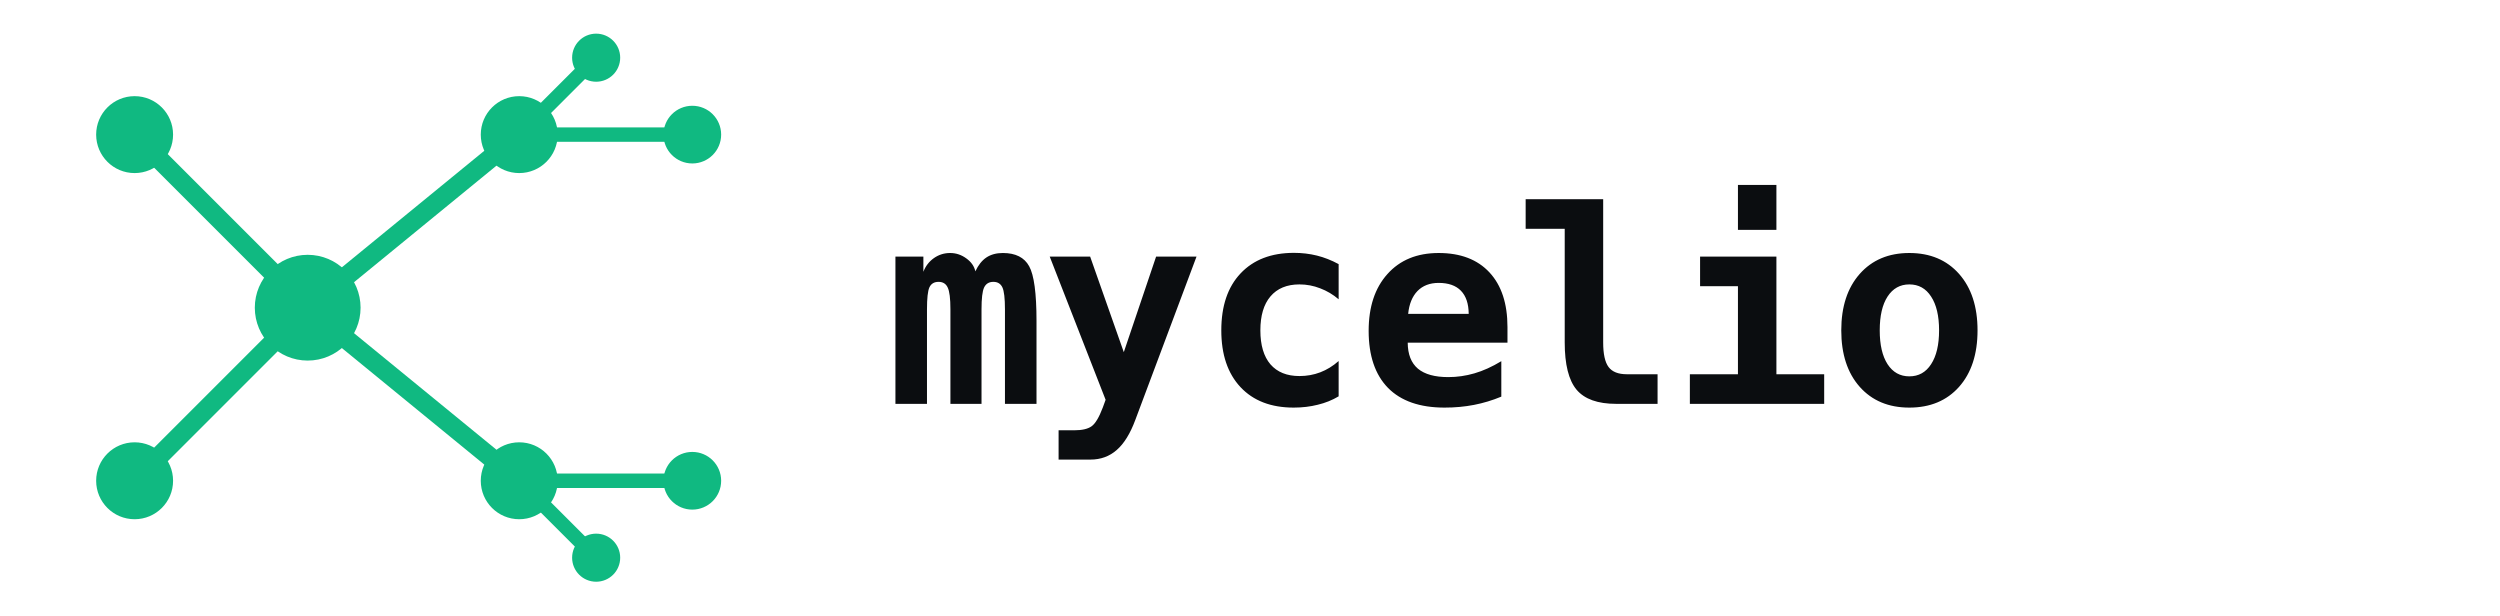
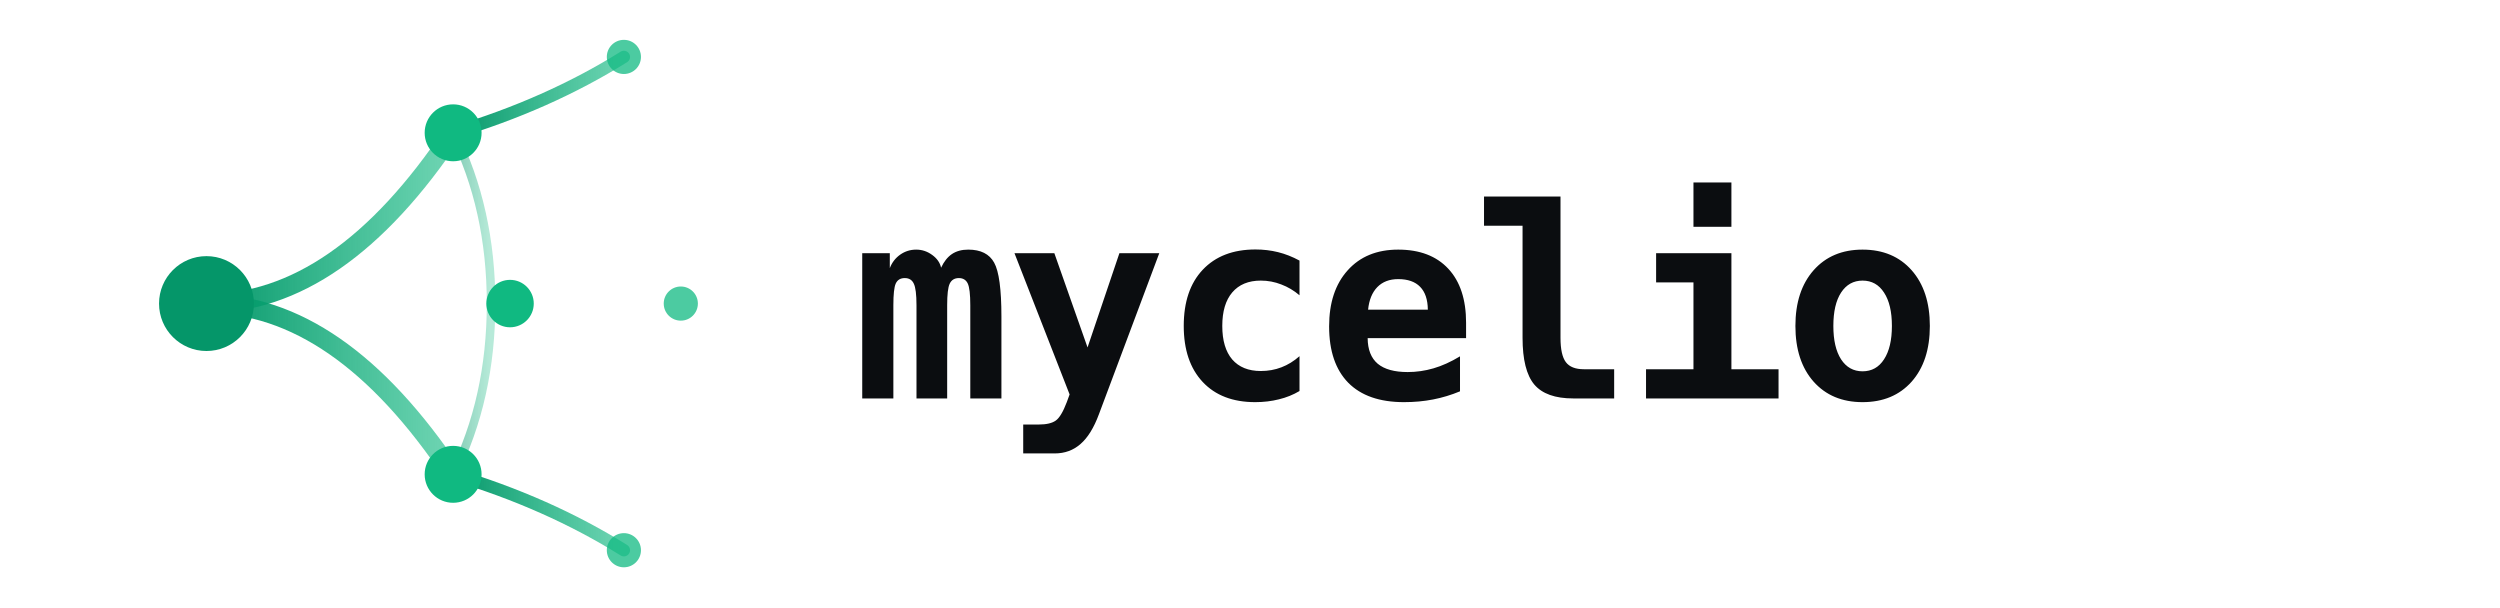
- <svg xmlns="http://www.w3.org/2000/svg" width="260" height="64" viewBox="0 0 260 64" role="img" aria-label="Mycelio">
-   <g stroke="#10b981" stroke-linecap="round" fill="#10b981">
-     <path d="M14 14 L32 32" stroke-width="2" fill="none" />
-     <path d="M14 50 L32 32" stroke-width="2" fill="none" />
-     <path d="M32 32 L54 14" stroke-width="2" fill="none" />
-     <path d="M32 32 L54 50" stroke-width="2" fill="none" />
-     <path d="M54 14 L72 14" stroke-width="1.5" fill="none" />
-     <path d="M54 50 L72 50" stroke-width="1.5" fill="none" />
-     <path d="M54 14 L62 6" stroke-width="1.5" fill="none" />
-     <path d="M54 50 L62 58" stroke-width="1.5" fill="none" />
-     <circle cx="14" cy="14" r="3.5" />
-     <circle cx="14" cy="50" r="3.5" />
-     <circle cx="32" cy="32" r="5" />
-     <circle cx="54" cy="14" r="3.5" />
-     <circle cx="54" cy="50" r="3.5" />
-     <circle cx="72" cy="14" r="2.5" />
-     <circle cx="72" cy="50" r="2.5" />
-     <circle cx="62" cy="6" r="2" />
-     <circle cx="62" cy="58" r="2" />
+ <svg xmlns="http://www.w3.org/2000/svg" width="280" height="68" viewBox="0 0 260 64" role="img" aria-label="Mycelio">
+   <defs>
+     <linearGradient id="hyphaG" x1="0%" y1="50%" x2="100%" y2="50%">
+       <stop offset="0%" stop-color="#059669" stop-opacity="1" />
+       <stop offset="100%" stop-color="#10b981" stop-opacity="0.6" />
+     </linearGradient>
+   </defs>
+   <g stroke="url(#hyphaG)" stroke-linecap="round" fill="none">
+     <path d="M20 32 Q34 32 46 14" stroke-width="2" />
+     <path d="M20 32 Q34 32 46 50" stroke-width="2" />
+     <path d="M20 32 L52 32" stroke-width="2" />
+     <path d="M46 14 Q56 11 64 6" stroke-width="1.3" />
+     <path d="M46 50 Q56 53 64 58" stroke-width="1.3" />
+     <path d="M52 32 L70 32" stroke-width="1.3" />
+     <path d="M46 14 Q50 22 50 32" stroke-width="0.9" stroke-opacity="0.5" />
+     <path d="M46 50 Q50 42 50 32" stroke-width="0.9" stroke-opacity="0.5" />
  </g>
-   <text x="92" y="42" font-family="ui-monospace, 'SF Mono', 'JetBrains Mono', Menlo, Consolas, monospace" font-size="28" font-weight="600" fill="#0b0d10" letter-spacing="-0.5">mycelio</text>
+   <g fill="#059669">
+     <circle cx="20" cy="32" r="5" />
+   </g>
+   <g fill="#10b981">
+     <circle cx="46" cy="14" r="3" />
+     <circle cx="46" cy="50" r="3" />
+     <circle cx="52" cy="32" r="2.5" />
+     <circle cx="64" cy="6" r="1.8" fill-opacity="0.75" />
+     <circle cx="64" cy="58" r="1.8" fill-opacity="0.75" />
+     <circle cx="70" cy="32" r="1.8" fill-opacity="0.75" />
+   </g>
+   <text x="88" y="42" font-family="ui-monospace, 'SF Mono', 'JetBrains Mono', Menlo, Consolas, monospace" font-size="28" font-weight="600" fill="#0b0d10" letter-spacing="-0.5">mycelio</text>
</svg>
